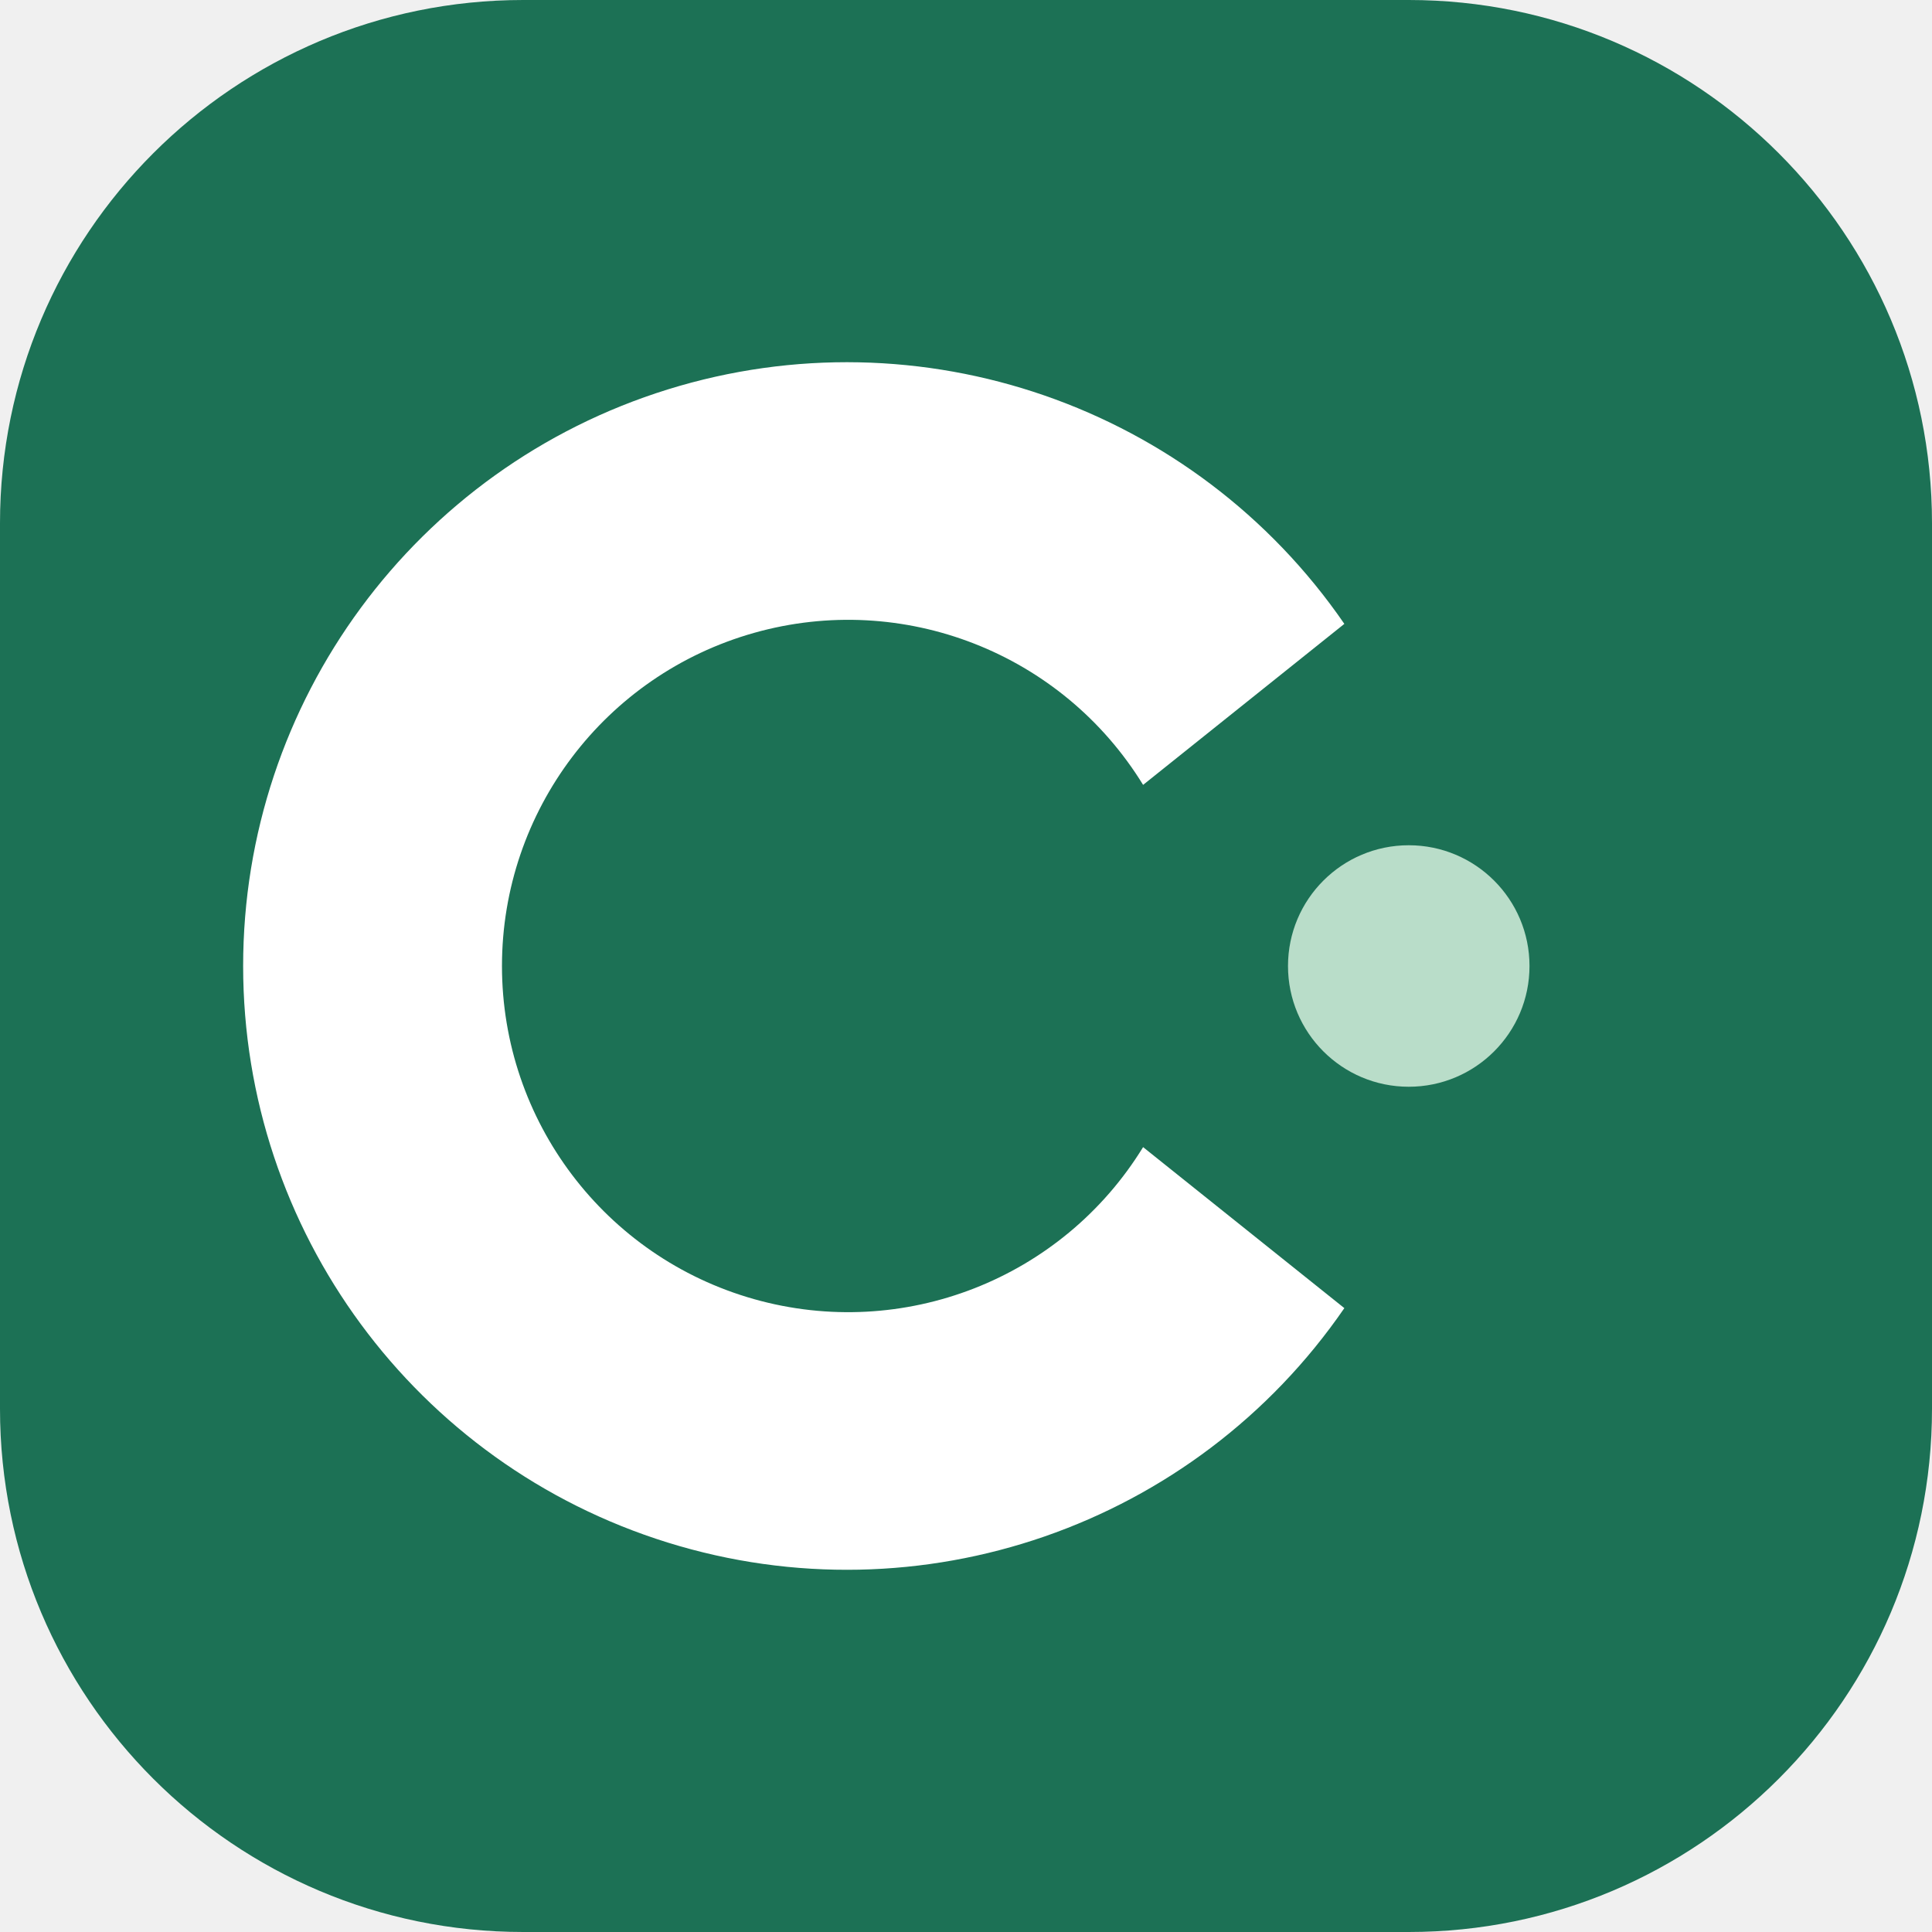
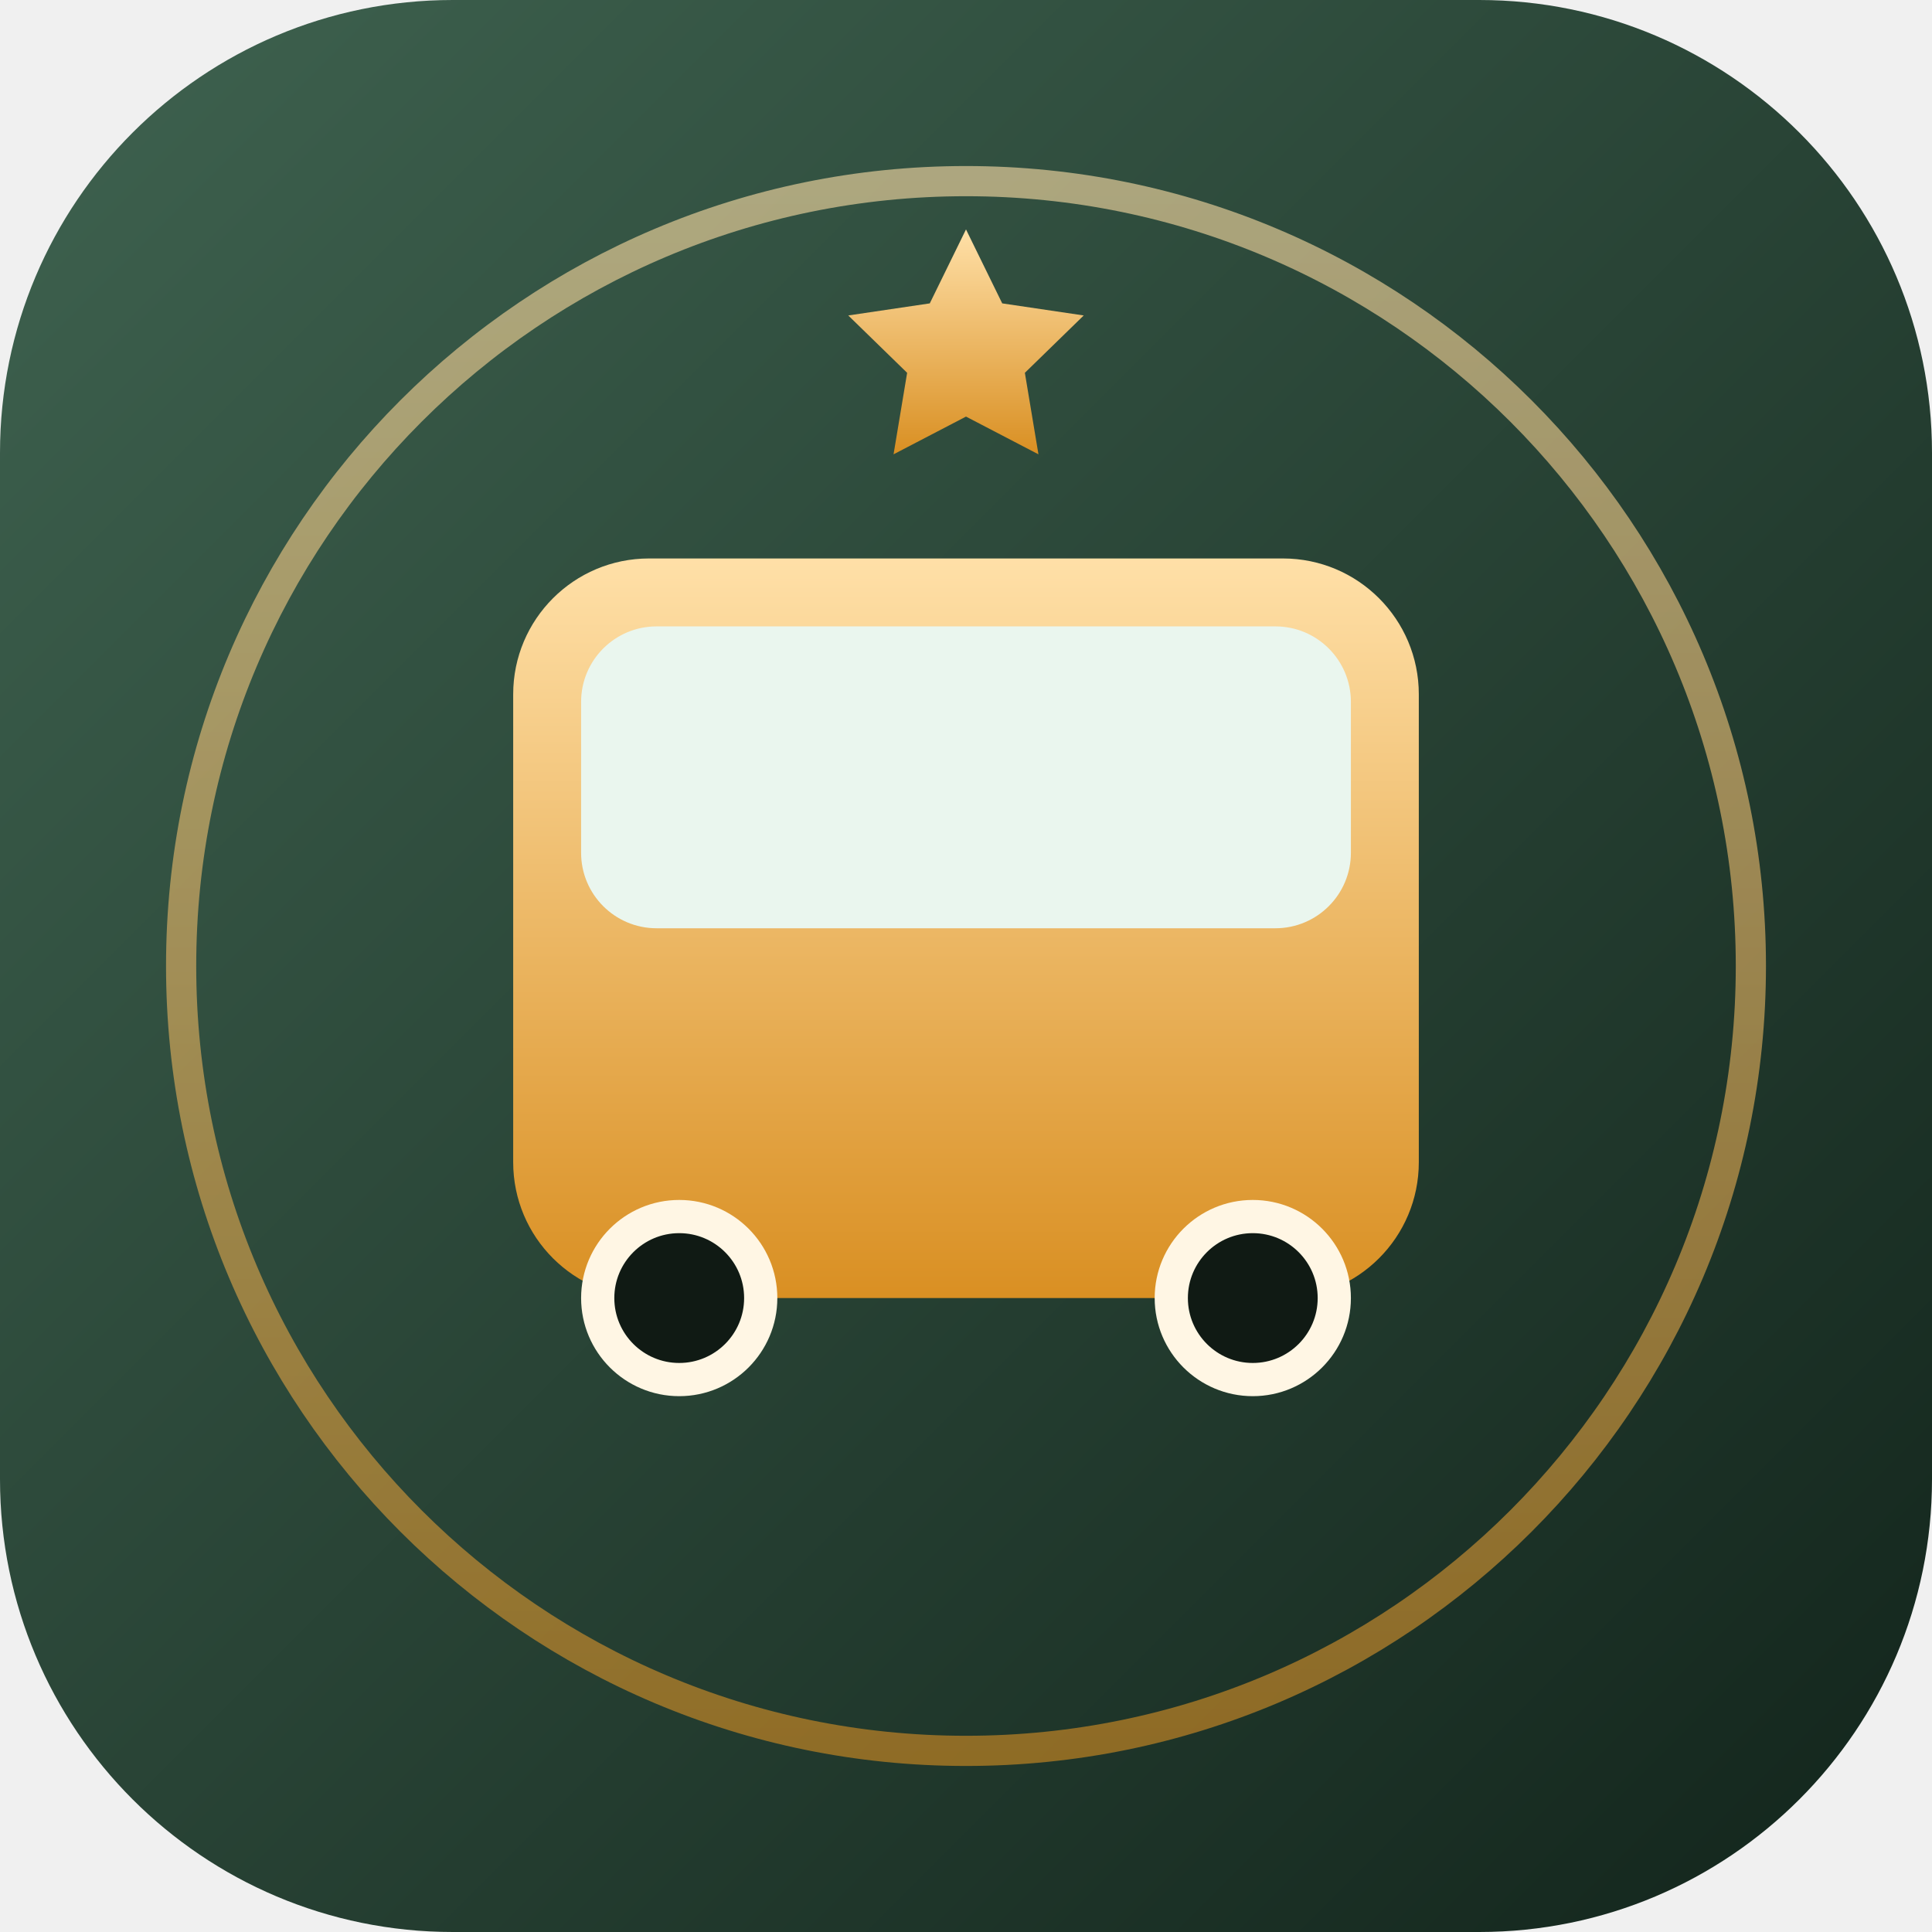
- <svg xmlns="http://www.w3.org/2000/svg" viewBox="0 0 48 48">
-   <rect width="48" height="48" rx="13" fill="#1c7155" />
-   <path d="M33.4 15.5a15 15 0 1 0 0 17l-5-4a8.6 8.6 0 1 1 0-9l5-4Z" fill="#fff" />
-   <circle cx="35" cy="24" r="3" fill="#b9ddc9" />
+ <svg xmlns="http://www.w3.org/2000/svg" viewBox="0 0 128 128">
+   <defs>
+     <linearGradient id="f-bg" x1="0" y1="0" x2="1" y2="1">
+       <stop offset="0" stop-color="#3f6350" />
+       <stop offset="1" stop-color="#12241b" />
+     </linearGradient>
+     <linearGradient id="f-gold" x1="0" y1="0" x2="0" y2="1">
+       <stop offset="0" stop-color="#ffe0a8" />
+       <stop offset="1" stop-color="#d98f22" />
+     </linearGradient>
+   </defs>
+   <rect width="128" height="128" rx="30" fill="url(#f-bg)" />
+   <circle cx="64" cy="64" r="52" fill="none" stroke="url(#f-gold)" stroke-width="2" opacity="0.6" />
+   <rect x="34" y="37" width="60" height="49" rx="9" fill="url(#f-gold)" />
+   <rect x="38.5" y="41.5" width="51" height="20" rx="5" fill="#eaf6ee" />
+   <circle cx="45" cy="86" r="5.4" fill="#101a14" stroke="#fff6e4" stroke-width="2.2" />
+   <circle cx="83" cy="86" r="5.4" fill="#101a14" stroke="#fff6e4" stroke-width="2.2" />
+   <path d="M64 15.2l2.4 4.9 5.4.8-3.9 3.8.9 5.4-4.8-2.5-4.8 2.5.9-5.4-3.9-3.8 5.4-.8z" fill="url(#f-gold)" />
</svg>
